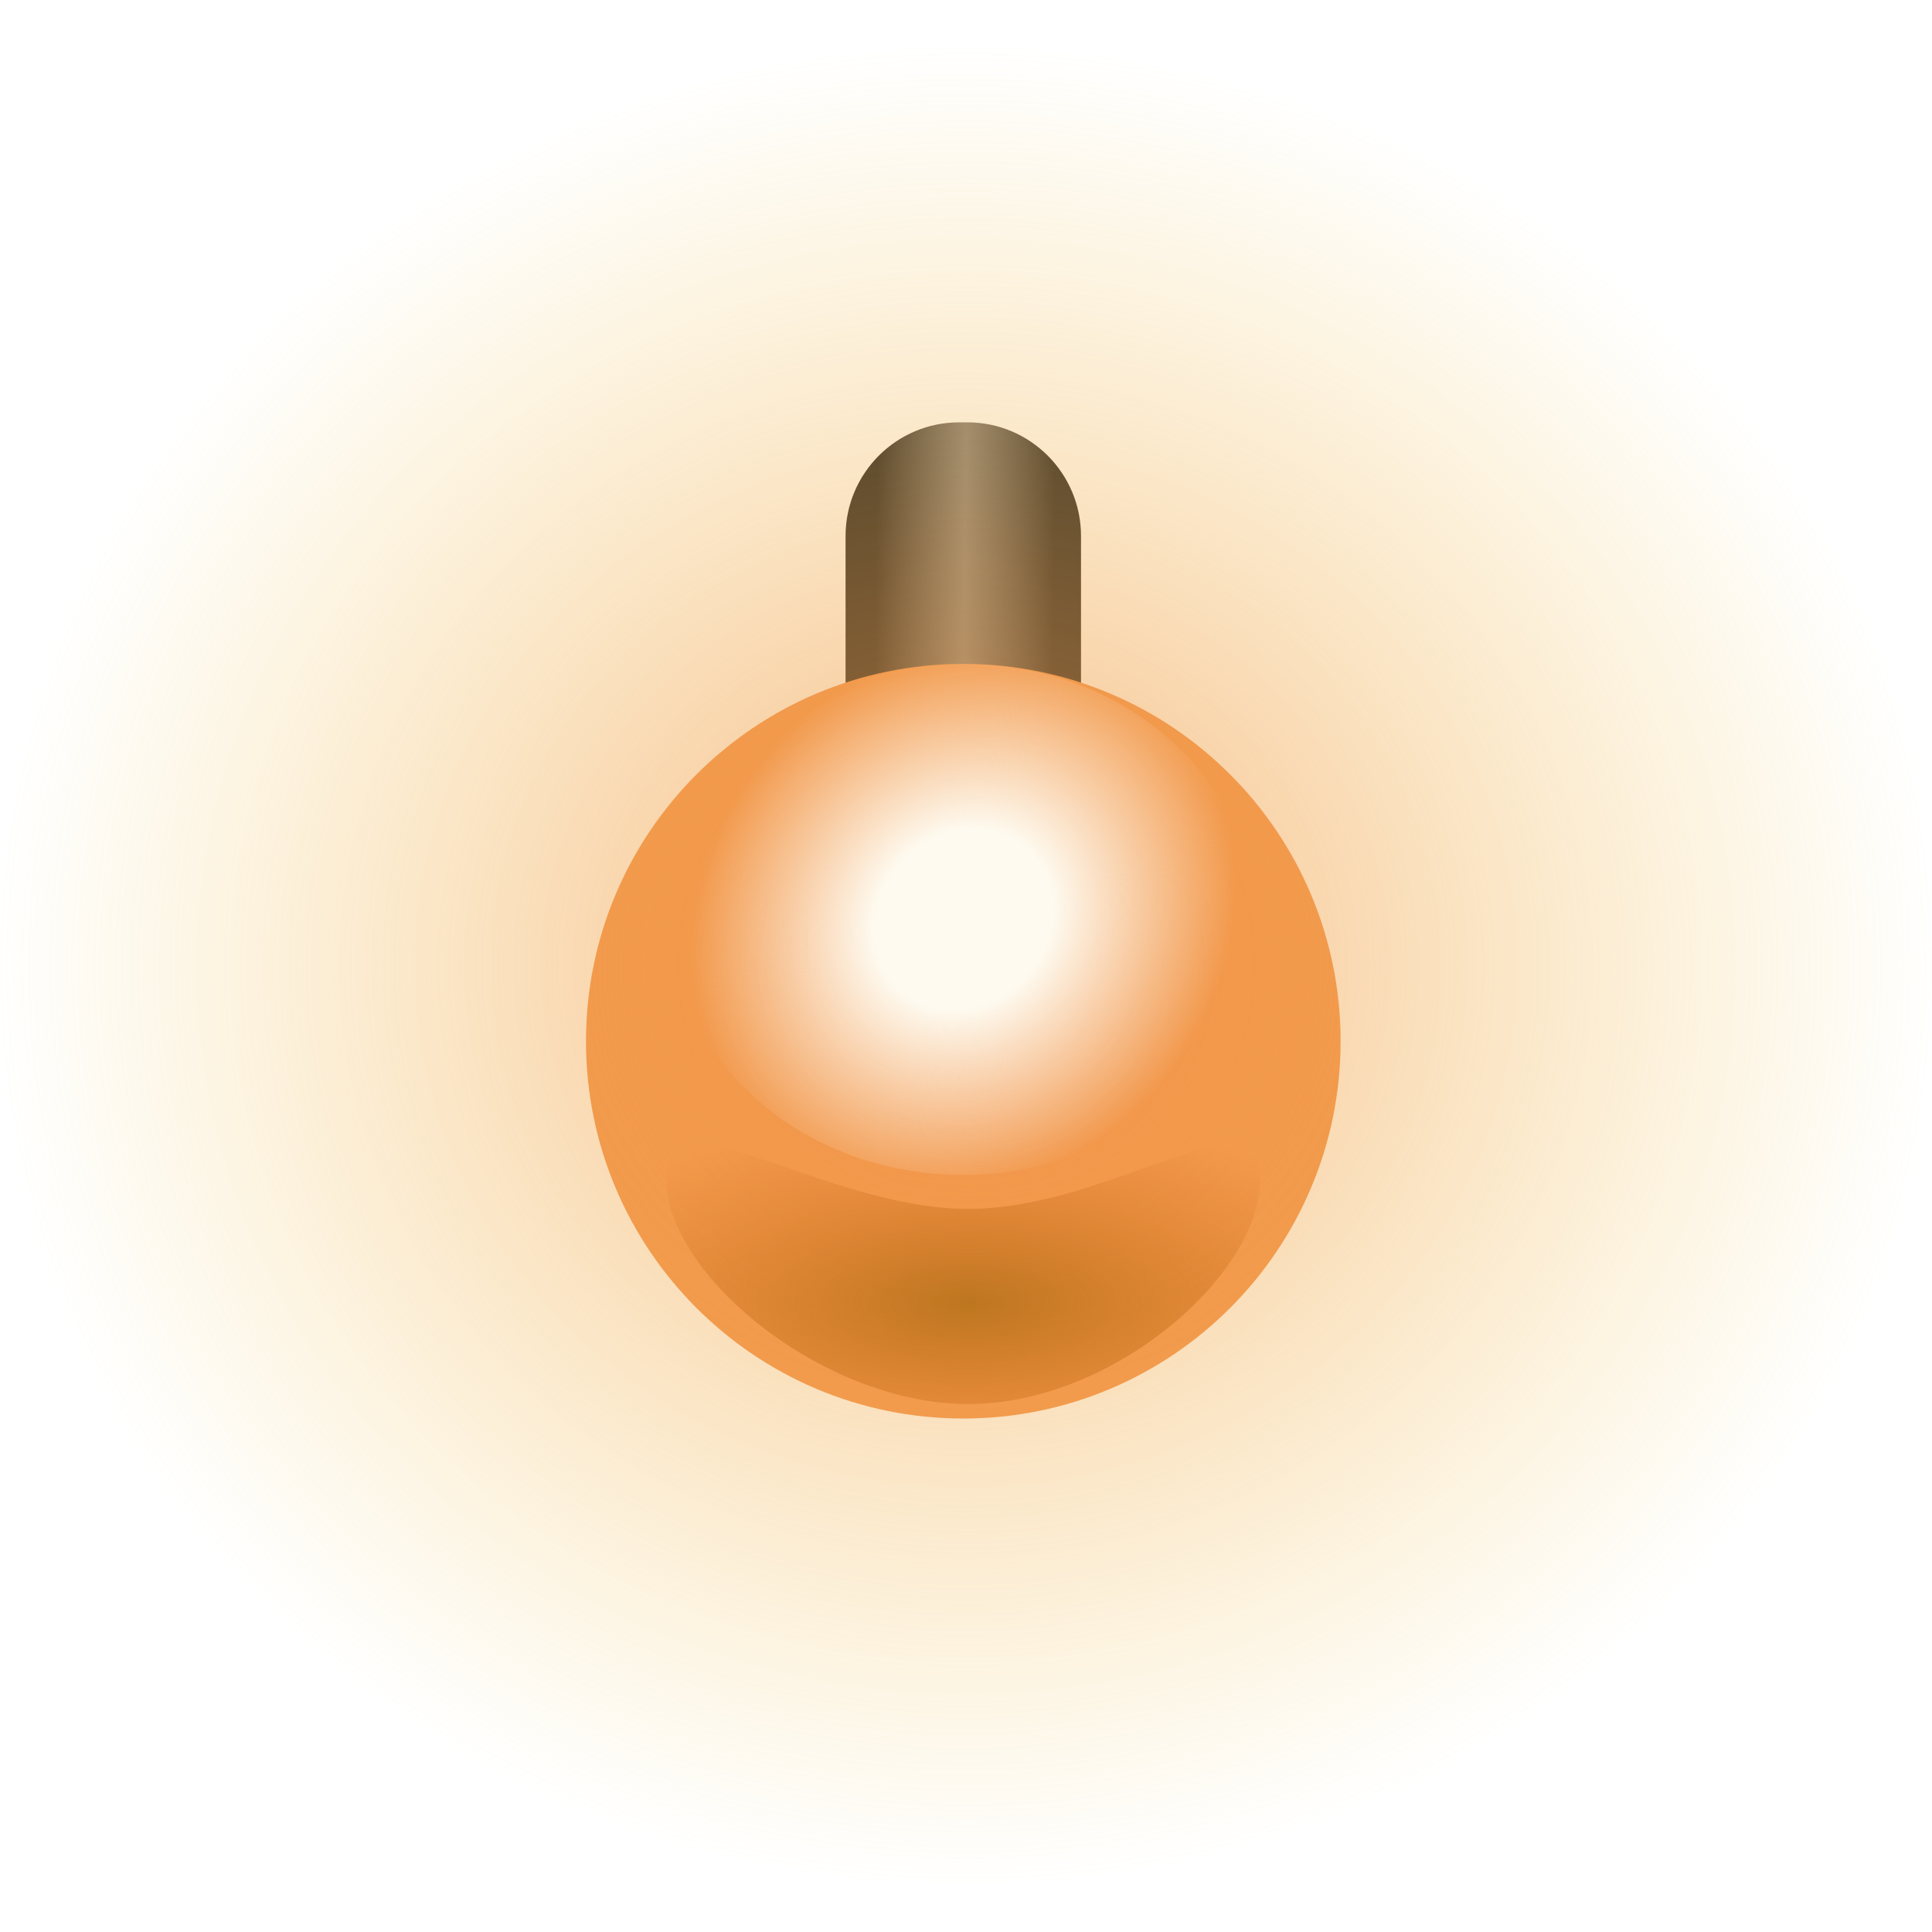
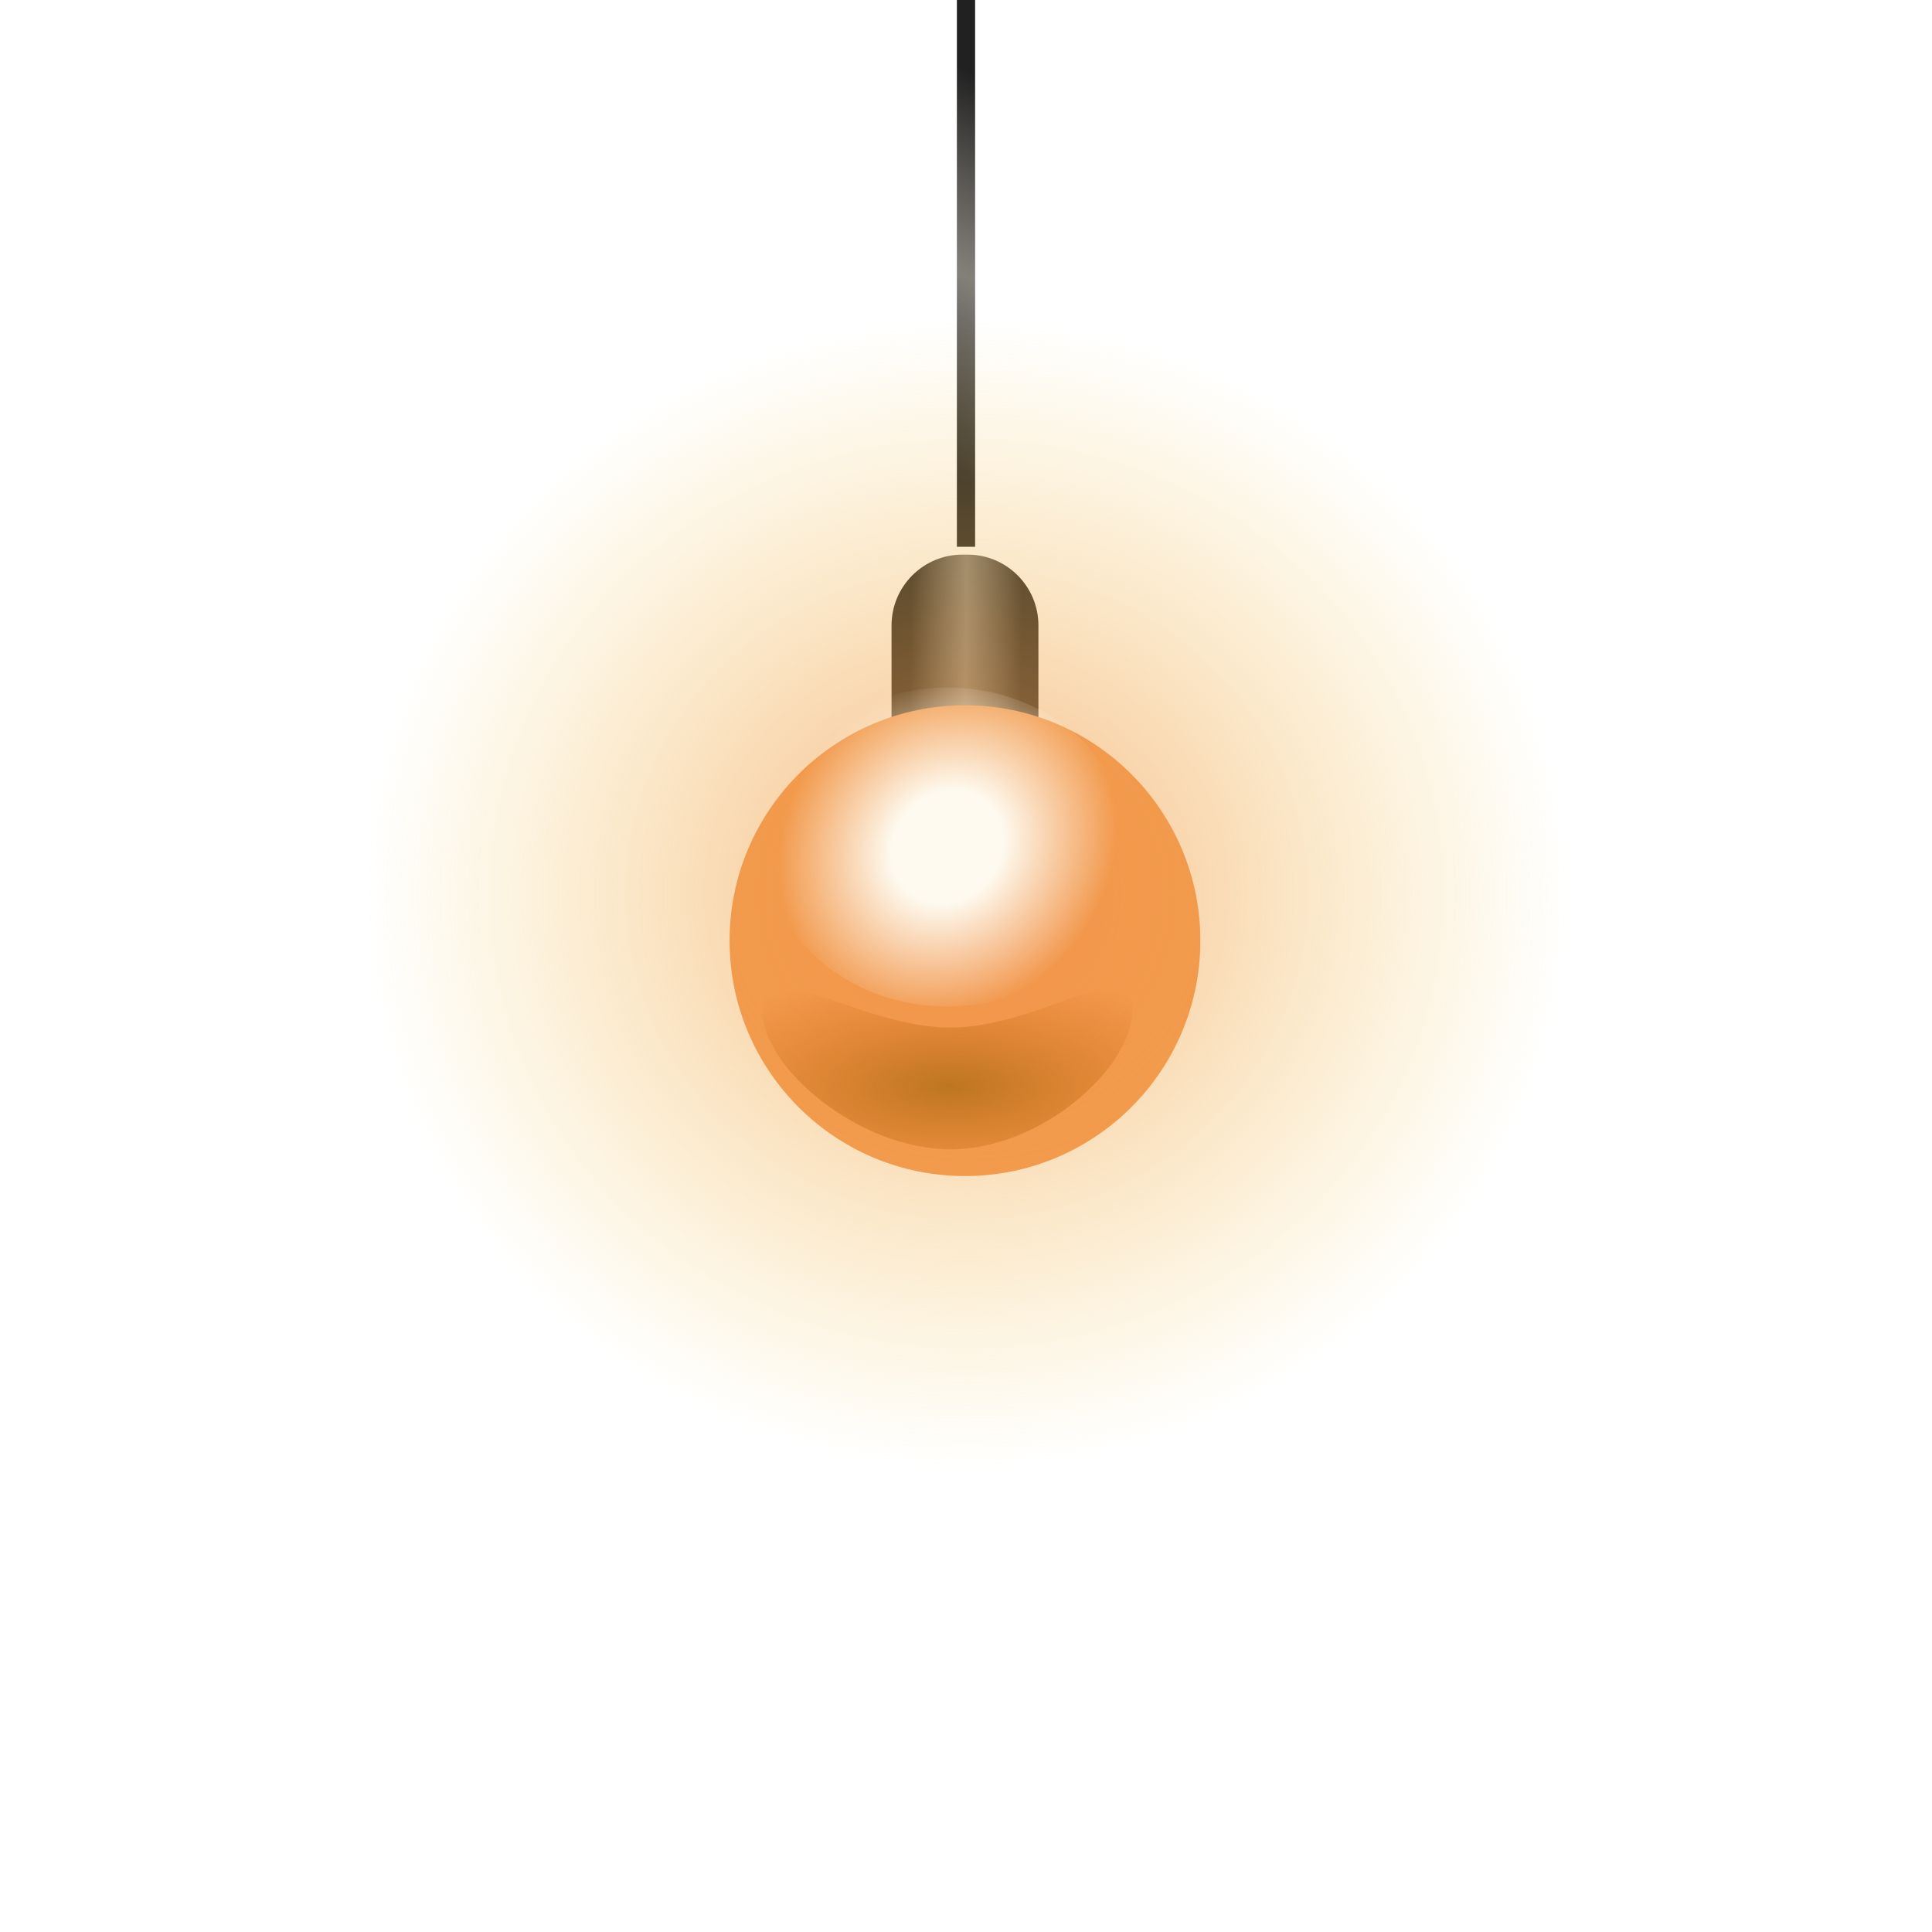
- <svg xmlns="http://www.w3.org/2000/svg" width="68" height="68" viewBox="0 0 68 68" fill="none">
-   <path d="M29.761 18.865C29.761 16.656 31.552 14.865 33.761 14.865H34.048C36.257 14.865 38.048 16.656 38.048 18.865V26.451H29.761V18.865Z" fill="url(#paint0_linear_1_137)" />
-   <circle cx="33.905" cy="36.647" r="13.28" fill="#F2914C" />
-   <circle cx="34" cy="34" r="34" fill="url(#paint1_radial_1_137)" />
-   <ellipse cx="33.905" cy="32.361" rx="10.244" ry="8.995" fill="url(#paint2_radial_1_137)" />
-   <path d="M44.349 41.547C44.349 44.847 39.188 49.419 34.075 49.419C28.961 49.419 23.46 44.847 23.46 41.547C23.46 38.246 28.961 42.548 34.075 42.548C39.188 42.548 44.349 38.246 44.349 41.547Z" fill="url(#paint3_radial_1_137)" />
+ <svg xmlns="http://www.w3.org/2000/svg" width="109" height="109" viewBox="0 0 109 109" fill="none">
+   <path fill-rule="evenodd" clip-rule="evenodd" d="M53.986 30.849L53.986 4.49485e-08L55.014 0L55.014 30.849L53.986 30.849Z" fill="url(#paint0_linear_1_2611)" />
+   <path d="M50.299 35.289C50.299 33.08 52.09 31.29 54.299 31.29H54.586C56.795 31.29 58.586 33.08 58.586 35.289V42.876H50.299V35.289Z" fill="url(#paint1_linear_1_2611)" />
+   <circle cx="54.442" cy="53.071" r="13.28" fill="#F2914C" />
+   <circle cx="54.538" cy="50.425" r="34" fill="url(#paint2_radial_1_2611)" />
+   <ellipse cx="53.442" cy="47.786" rx="10.244" ry="8.995" fill="url(#paint3_radial_1_2611)" />
+   <path d="M63.887 56.971C63.887 60.272 58.726 64.844 53.612 64.844C48.499 64.844 42.998 60.272 42.998 56.971C42.998 53.671 48.499 57.973 53.612 57.973C58.726 57.973 63.887 53.671 63.887 56.971Z" fill="url(#paint4_radial_1_2611)" />
  <defs>
-     <linearGradient id="paint0_linear_1_137" x1="38.048" y1="19.239" x2="29.761" y2="19.145" gradientUnits="userSpaceOnUse">
+     <linearGradient id="paint0_linear_1_2611" x1="54.626" y1="30.849" x2="66.607" y2="5.704" gradientUnits="userSpaceOnUse">
      <stop offset="0.115" stop-color="#242424" />
      <stop offset="0.493" stop-color="#6E6962" stop-opacity="0.85" />
      <stop offset="0.87" stop-color="#212121" />
    </linearGradient>
-     <radialGradient id="paint1_radial_1_137" cx="0" cy="0" r="1" gradientUnits="userSpaceOnUse" gradientTransform="translate(34 34) rotate(90) scale(32.6052 34)">
+     <linearGradient id="paint1_linear_1_2611" x1="58.586" y1="35.664" x2="50.299" y2="35.57" gradientUnits="userSpaceOnUse">
+       <stop offset="0.115" stop-color="#242424" />
+       <stop offset="0.493" stop-color="#6E6962" stop-opacity="0.85" />
+       <stop offset="0.87" stop-color="#212121" />
+     </linearGradient>
+     <radialGradient id="paint2_radial_1_2611" cx="0" cy="0" r="1" gradientUnits="userSpaceOnUse" gradientTransform="translate(54.5378 50.4245) rotate(90) scale(32.6052 34)">
      <stop stop-color="#F2914C" />
      <stop offset="0" stop-color="#F2914C" stop-opacity="0.7" />
      <stop offset="1" stop-color="#F2C94C" stop-opacity="0" />
    </radialGradient>
-     <radialGradient id="paint2_radial_1_137" cx="0" cy="0" r="1" gradientUnits="userSpaceOnUse" gradientTransform="translate(33.9046 32.3611) rotate(43.0087) scale(9.06143 10.1627)">
+     <radialGradient id="paint3_radial_1_2611" cx="0" cy="0" r="1" gradientUnits="userSpaceOnUse" gradientTransform="translate(53.4424 47.7857) rotate(43.0087) scale(9.06143 10.1627)">
      <stop offset="0.328" stop-color="#FEFBF1" stop-opacity="0.99" />
      <stop offset="1" stop-color="#FEFBF1" stop-opacity="0" />
    </radialGradient>
-     <radialGradient id="paint3_radial_1_137" cx="0" cy="0" r="1" gradientUnits="userSpaceOnUse" gradientTransform="translate(34.088 45.8586) rotate(90) scale(6.56814 16.3409)">
+     <radialGradient id="paint4_radial_1_2611" cx="0" cy="0" r="1" gradientUnits="userSpaceOnUse" gradientTransform="translate(53.6257 61.2831) rotate(90) scale(6.56814 16.3409)">
      <stop stop-color="#A6660C" stop-opacity="0.7" />
      <stop offset="1" stop-color="#D56210" stop-opacity="0" />
    </radialGradient>
  </defs>
</svg>
